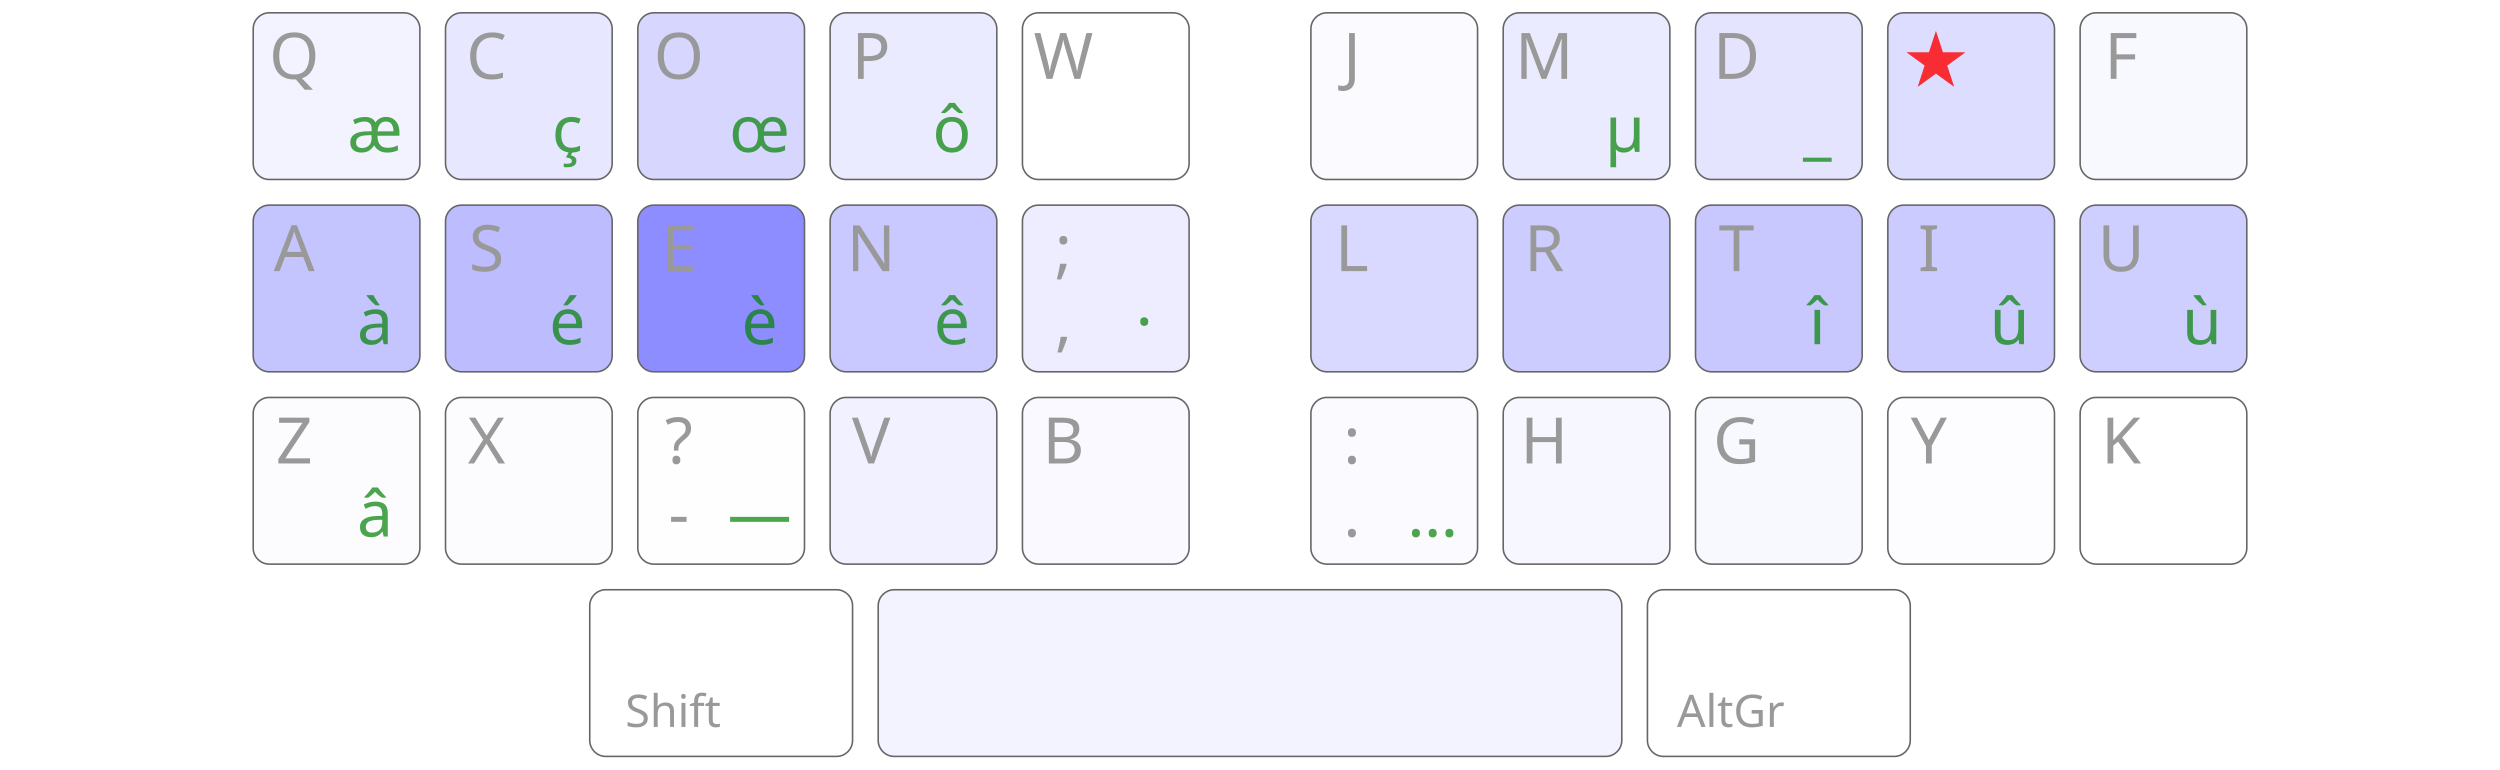
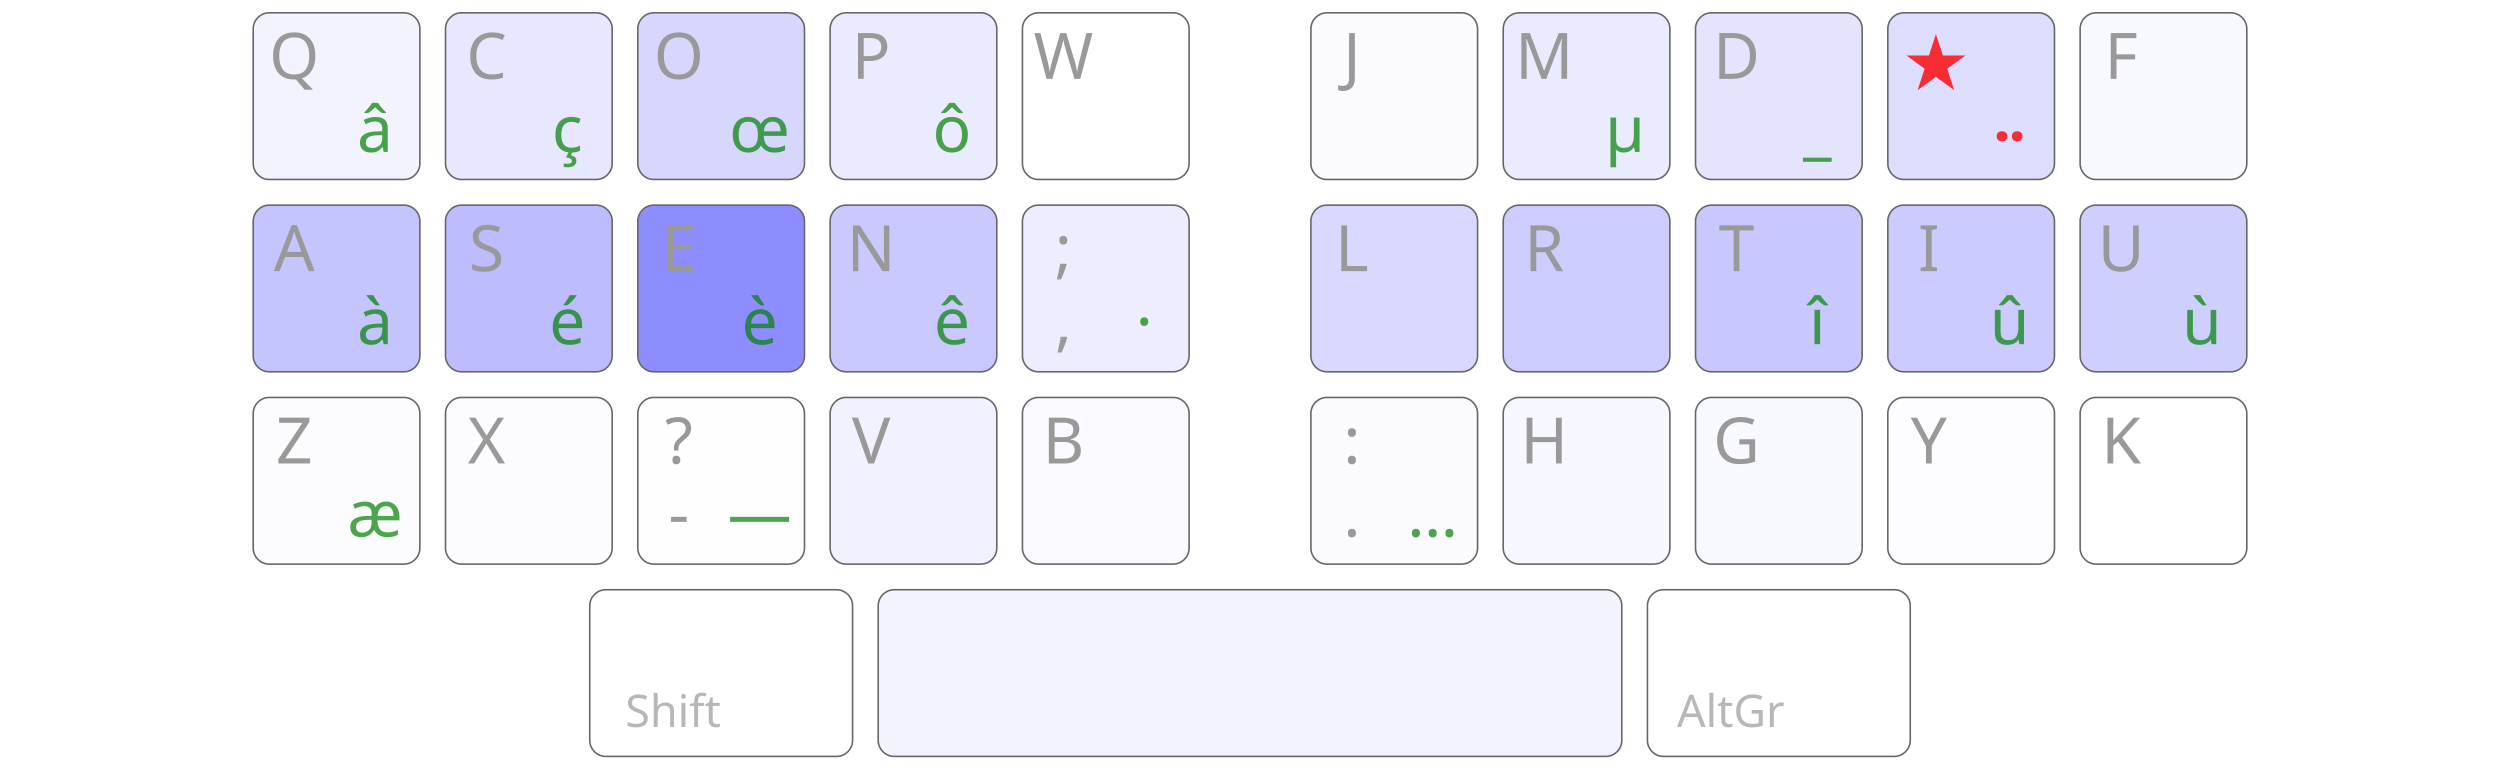
<svg xmlns="http://www.w3.org/2000/svg" class="gnu" viewBox="60 60 780 240">
  <style>
    rect, path {
      fill: #f8f8f8;
      stroke: #666;
      stroke-width: .5px;
    }
    text {
      fill: #999;
      font: normal 20px sans-serif;
      text-align: center;
      text-anchor: middle;
    }

    .deadKey {
      fill: red;
-       transform: translateY(-3px);
-       opacity: 0.6;
-     }
-     .diacritic {
+       opacity: 0.8;
      font-size: 24px;
      font-weight: bolder;
-       transform: translateY(8px);
    }

    #row_AD { transform: translate(64px,  64px); }
    #row_AC { transform: translate(64px, 124px); }
    #row_AB { transform: translate(64px, 184px); }
    #row_AA { transform: translate(64px, 244px); }
    .left   { transform: translate(-15px, 0); }
    .right  { transform: translate(+15px, 0); }

-     .layer  { font-size: 14px; }
-     .level3 { fill: green; opacity: 0.7; }
+     .layer  { opacity: 0.7; font-size: 14px; }
+     .level3 { opacity: 0.7; fill: green; }

    @media (prefers-color-scheme: dark) {
-       text      { fill: #888; }
-       rect      { fill: #444; }
-       .level3   { fill: #6b6; }
-       .deadKey  { fill: #f44; }
+       rect, path { fill: #444; }
+       text       { fill: #bbb; }
+       .deadKey   { fill: #f44; }
+       .level3    { fill: #6b6; }
    }
  </style>
  <g id="row_AD">
    <g class="left">
      <g transform="translate(90)">
        <rect width="52" height="52" rx="5" ry="5" style="fill: rgba(127, 127, 255, 0.096);" />
        <text x="12.8" y="20.6" class="level2">Q</text>
-         <text x="38.0" y="43.4" class="level3">æ</text>
+         <text x="38.0" y="43.4" class="level3">â</text>
      </g>
      <g transform="translate(150)">
        <rect width="52" height="52" rx="5" ry="5" style="fill: rgba(127, 127, 255, 0.19);" />
        <text x="12.8" y="20.6" class="level2">C</text>
        <text x="38.0" y="43.4" class="level3">ç</text>
      </g>
      <g transform="translate(210)">
        <rect width="52" height="52" rx="5" ry="5" style="fill: rgba(127, 127, 255, 0.319);" />
        <text x="12.8" y="20.6" class="level2">O</text>
        <text x="38.0" y="43.4" class="level3">œ</text>
      </g>
      <g transform="translate(270)">
        <rect width="52" height="52" rx="5" ry="5" style="fill: rgba(127, 127, 255, 0.157);" />
        <text x="12.8" y="20.6" class="level2">P</text>
        <text x="38.0" y="43.4" class="level3">ô</text>
      </g>
      <g transform="translate(330)">
        <rect width="52" height="52" rx="5" ry="5" style="fill: rgba(127, 127, 255, 0);" />
        <text x="12.8" y="20.6" class="level2">W</text>
        <text x="38.0" y="43.4" class="level3"> </text>
      </g>
    </g>
    <g class="right">
      <g transform="translate(390)">
        <rect width="52" height="52" rx="5" ry="5" style="fill: rgba(127, 127, 255, 0.036);" />
        <text x="12.8" y="20.6" class="level2">J</text>
        <text x="38.0" y="43.4" class="level3"> </text>
      </g>
      <g transform="translate(450)">
        <rect width="52" height="52" rx="5" ry="5" style="fill: rgba(127, 127, 255, 0.16);" />
        <text x="12.8" y="20.6" class="level2">M</text>
        <text x="38.0" y="43.4" class="level3">µ</text>
      </g>
      <g transform="translate(510)">
        <rect width="52" height="52" rx="5" ry="5" style="fill: rgba(127, 127, 255, 0.21);" />
        <text x="12.8" y="20.6" class="level2">D</text>
        <text x="38.0" y="43.4" class="level3">_</text>
      </g>
      <g transform="translate(570)">
        <rect width="52" height="52" rx="5" ry="5" style="fill: rgba(127, 127, 255, 0.263);" />
-         <text style="opacity: 0.8" x="15" y="15" class="level1 deadKey diacritic">★</text>
+         <text x="15" y="24" class="deadKey">★</text>
+         <text x="38" y="55" class="deadKey">¨</text>
      </g>
      <g transform="translate(630)">
        <rect width="52" height="52" rx="5" ry="5" style="fill: rgba(127, 127, 255, 0.055);" />
        <text x="12.8" y="20.6" class="level2">F</text>
        <text x="38.0" y="43.4" class="level3"> </text>
      </g>
    </g>
  </g>
  <g id="row_AC">
    <g class="left">
      <g transform="translate(90)">
        <rect width="52" height="52" rx="5" ry="5" style="fill: rgba(127, 127, 255, 0.46);" />
        <text x="12.8" y="20.6" class="level2">A</text>
        <text x="38.0" y="43.4" class="level3">à</text>
      </g>
      <g transform="translate(150)">
        <rect width="52" height="52" rx="5" ry="5" style="fill: rgba(127, 127, 255, 0.527);" />
        <text x="12.8" y="20.6" class="level2">S</text>
        <text x="38.0" y="43.4" class="level3">é</text>
      </g>
      <g transform="translate(210)">
        <rect width="52" height="52" rx="5" ry="5" style="fill: rgba(127, 127, 255, 0.884);" />
        <text x="12.8" y="20.6" class="level2">E</text>
        <text x="38.0" y="43.4" class="level3">è</text>
      </g>
      <g transform="translate(270)">
        <rect width="52" height="52" rx="5" ry="5" style="fill: rgba(127, 127, 255, 0.42);" />
        <text x="12.8" y="20.6" class="level2">N</text>
        <text x="38.0" y="43.4" class="level3">ê</text>
      </g>
      <g transform="translate(330)">
        <rect width="52" height="52" rx="5" ry="5" style="fill: rgba(127, 127, 255, 0.137);" />
        <text x="12.8" y="43.4" class="level1">,</text>
        <text x="12.8" y="20.6" class="level2">;</text>
        <text x="38.0" y="43.4" class="level3">·</text>
      </g>
    </g>
    <g class="right">
      <g transform="translate(390)">
        <rect width="52" height="52" rx="5" ry="5" style="fill: rgba(127, 127, 255, 0.295);" />
        <text x="12.8" y="20.6" class="level2">L</text>
        <text x="38.0" y="43.4" class="level3"> </text>
      </g>
      <g transform="translate(450)">
        <rect width="52" height="52" rx="5" ry="5" style="fill: rgba(127, 127, 255, 0.391);" />
        <text x="12.8" y="20.6" class="level2">R</text>
        <text x="38.0" y="43.4" class="level3"> </text>
      </g>
      <g transform="translate(510)">
        <rect width="52" height="52" rx="5" ry="5" style="fill: rgba(127, 127, 255, 0.426);" />
        <text x="12.8" y="20.6" class="level2">T</text>
        <text x="38.0" y="43.4" class="level3">î</text>
      </g>
      <g transform="translate(570)">
        <rect width="52" height="52" rx="5" ry="5" style="fill: rgba(127, 127, 255, 0.408);" />
        <text x="12.8" y="20.6" class="level2">I</text>
        <text x="38.0" y="43.4" class="level3">û</text>
      </g>
      <g transform="translate(630)">
        <rect width="52" height="52" rx="5" ry="5" style="fill: rgba(127, 127, 255, 0.374);" />
        <text x="12.8" y="20.6" class="level2">U</text>
        <text x="38.0" y="43.4" class="level3">ù</text>
      </g>
    </g>
  </g>
  <g id="row_AB">
    <g class="left">
      <g transform="translate(90)">
        <rect width="52" height="52" rx="5" ry="5" style="fill: rgba(127, 127, 255, 0.022);" />
        <text x="12.8" y="20.6" class="level2">Z</text>
-         <text x="38.0" y="43.4" class="level3">â</text>
+         <text x="38.0" y="43.4" class="level3">æ</text>
      </g>
      <g transform="translate(150)">
        <rect width="52" height="52" rx="5" ry="5" style="fill: rgba(127, 127, 255, 0.022);" />
        <text x="12.8" y="20.6" class="level2">X</text>
        <text x="38.0" y="43.4" class="level3"> </text>
      </g>
      <g transform="translate(210)">
        <rect width="52" height="52" rx="5" ry="5" style="fill: rgba(127, 127, 255, 0.005);" />
        <text x="12.8" y="43.4" class="level1">-</text>
        <text x="12.8" y="20.6" class="level2">?</text>
        <text x="38.0" y="43.4" class="level3">—</text>
      </g>
      <g transform="translate(270)">
        <rect width="52" height="52" rx="5" ry="5" style="fill: rgba(127, 127, 255, 0.107);" />
        <text x="12.8" y="20.6" class="level2">V</text>
        <text x="38.0" y="43.4" class="level3"> </text>
      </g>
      <g transform="translate(330)">
        <rect width="52" height="52" rx="5" ry="5" style="fill: rgba(127, 127, 255, 0.048);" />
        <text x="12.8" y="20.6" class="level2">B</text>
        <text x="38.0" y="43.4" class="level3"> </text>
      </g>
    </g>
    <g class="right">
      <g transform="translate(390)">
        <rect width="52" height="52" rx="5" ry="5" style="fill: rgba(127, 127, 255, 0.04);" />
        <text x="12.8" y="43.4" class="level1">.</text>
        <text x="12.8" y="20.6" class="level2">:</text>
        <text x="38.0" y="43.4" class="level3">…</text>
      </g>
      <g transform="translate(450)">
        <rect width="52" height="52" rx="5" ry="5" style="fill: rgba(127, 127, 255, 0.063);" />
        <text x="12.8" y="20.6" class="level2">H</text>
        <text x="38.0" y="43.4" class="level3"> </text>
      </g>
      <g transform="translate(510)">
        <rect width="52" height="52" rx="5" ry="5" style="fill: rgba(127, 127, 255, 0.053);" />
        <text x="12.8" y="20.6" class="level2">G</text>
        <text x="38.0" y="43.4" class="level3"> </text>
      </g>
      <g transform="translate(570)">
        <rect width="52" height="52" rx="5" ry="5" style="fill: rgba(127, 127, 255, 0.014);" />
        <text x="12.8" y="20.6" class="level2">Y</text>
        <text x="38.0" y="43.4" class="level3"> </text>
      </g>
      <g transform="translate(630)">
        <rect width="52" height="52" rx="5" ry="5" style="fill: rgba(127, 127, 255, 0);" />
        <text x="12.8" y="20.6" class="level2">K</text>
        <text x="38.0" y="43.4" class="level3"> </text>
      </g>
    </g>
  </g>
  <g id="row_AA">
    <g transform="translate(180)">
      <rect width="82" height="52" rx="5" ry="5" style="fill: rgba(127, 127, 255, 0);" />
      <text x="26" y="42.8" class="layer">Shift</text>
    </g>
    <g transform="translate(270)">
      <rect width="232" height="52" rx="5" ry="5" style="fill: rgba(127, 127, 255, 0.086);" />
    </g>
    <g transform="translate(510)">
      <rect width="82" height="52" rx="5" ry="5" style="fill: rgba(127, 127, 255, 0);" />
      <text x="26" y="42.8" class="layer">AltGr</text>
    </g>
  </g>
</svg>
